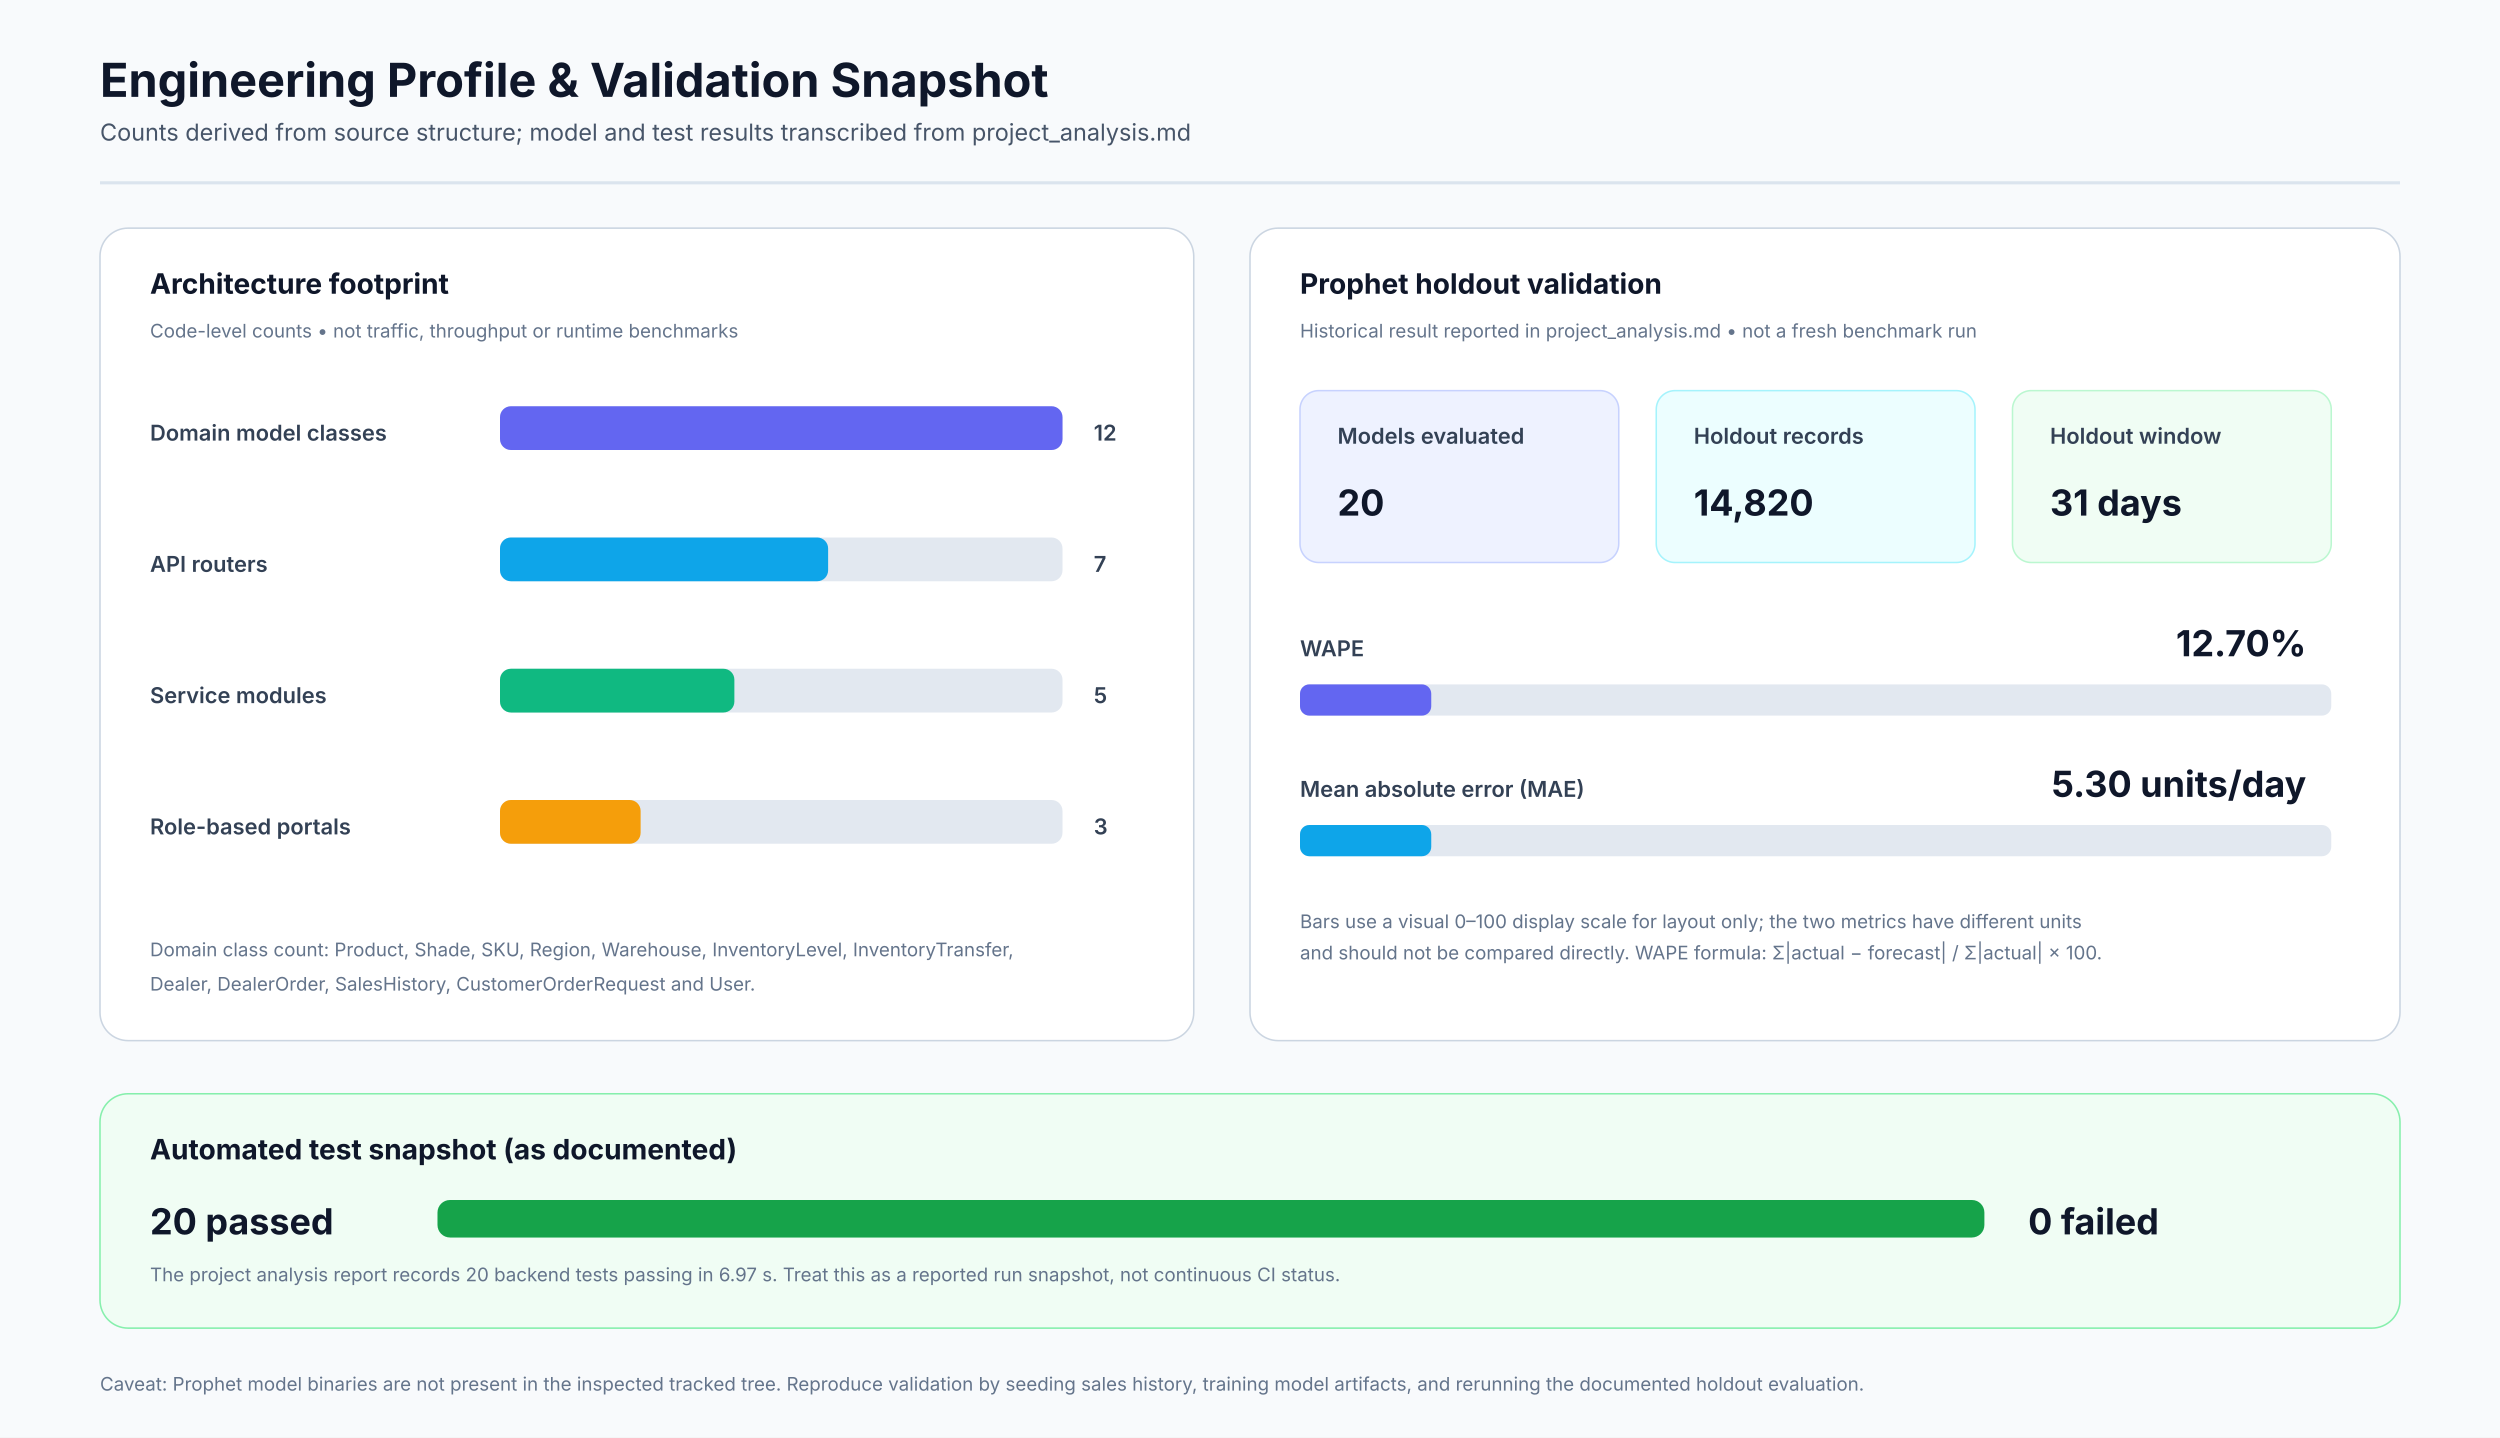
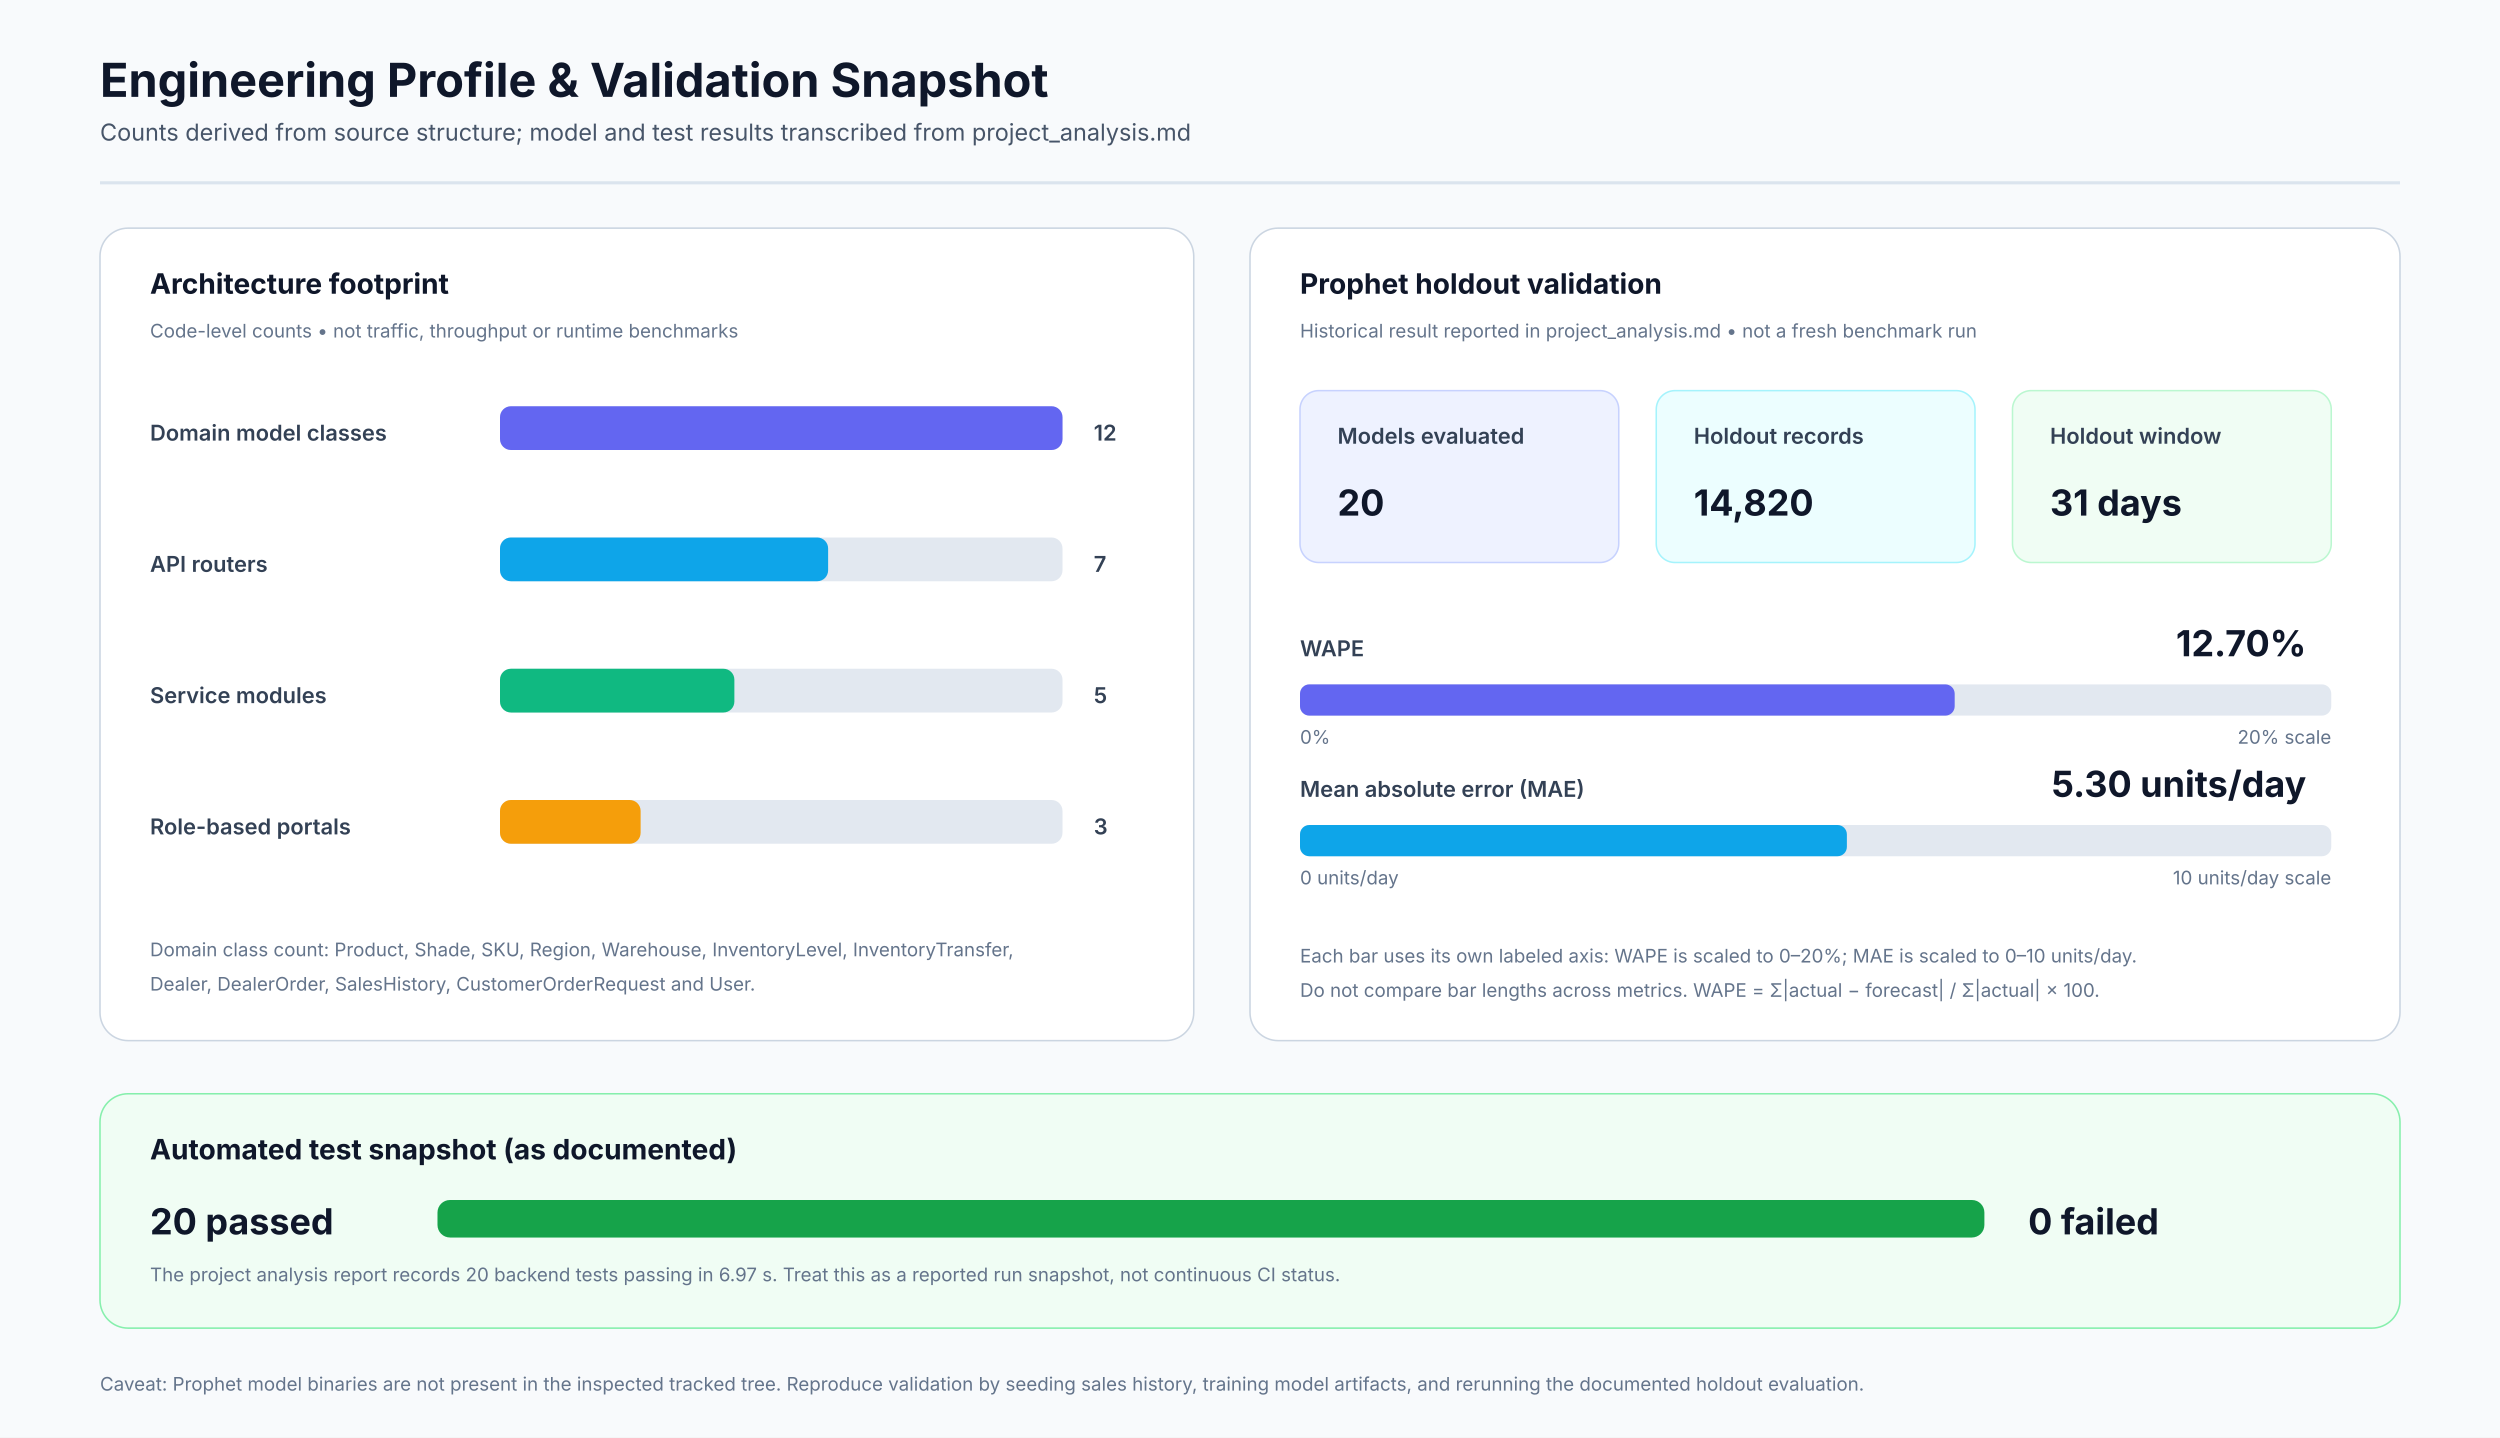
<svg xmlns="http://www.w3.org/2000/svg" width="1600" height="920" viewBox="0 0 1600 920" role="img" aria-labelledby="title desc">
  <defs>
    <style>
.h{font:700 30px Inter,Arial,sans-serif;fill:#0f172a}.sub{font:400 15px Inter,Arial,sans-serif;fill:#475569}.title{font:700 18px Inter,Arial,sans-serif;fill:#0f172a}.label{font:600 14px Inter,Arial,sans-serif;fill:#334155}.value{font:700 23px Inter,Arial,sans-serif;fill:#0f172a}.note{font:400 12px Inter,Arial,sans-serif;fill:#64748b}.barbg{fill:#e2e8f0}.bar{fill:#6366f1}
</style>
  </defs>
  <rect width="1600" height="920" fill="#f8fafc" />
  <text x="64" y="62" class="h">Engineering Profile &amp; Validation Snapshot</text>
  <text x="64" y="90" class="sub">Counts derived from source structure; model and test results transcribed from project_analysis.md</text>
  <rect x="64" y="116" width="1472" height="2" fill="#dbe4ee" />
  <rect x="64" y="146" width="700" height="520" rx="18" fill="#fff" stroke="#cbd5e1" />
  <text x="96" y="188" class="title">Architecture footprint</text>
  <text x="96" y="216" class="note">Code-level counts • not traffic, throughput or runtime benchmarks</text>
  <g>
    <text x="96" y="282" class="label">Domain model classes</text>
    <rect x="320" y="260" width="360" height="28" rx="7" class="barbg" />
    <rect x="320" y="260" width="360" height="28" rx="7" class="bar" />
    <text x="700" y="282" class="label">12</text>
    <text x="96" y="366" class="label">API routers</text>
    <rect x="320" y="344" width="360" height="28" rx="7" class="barbg" />
    <rect x="320" y="344" width="210" height="28" rx="7" fill="#0ea5e9" />
    <text x="700" y="366" class="label">7</text>
    <text x="96" y="450" class="label">Service modules</text>
    <rect x="320" y="428" width="360" height="28" rx="7" class="barbg" />
    <rect x="320" y="428" width="150" height="28" rx="7" fill="#10b981" />
    <text x="700" y="450" class="label">5</text>
    <text x="96" y="534" class="label">Role-based portals</text>
    <rect x="320" y="512" width="360" height="28" rx="7" class="barbg" />
    <rect x="320" y="512" width="90" height="28" rx="7" fill="#f59e0b" />
    <text x="700" y="534" class="label">3</text>
    <text x="96" y="612" class="note">Domain class count: Product, Shade, SKU, Region, Warehouse, InventoryLevel, InventoryTransfer,</text>
    <text x="96" y="634" class="note">Dealer, DealerOrder, SalesHistory, CustomerOrderRequest and User.</text>
  </g>
  <rect x="800" y="146" width="736" height="520" rx="18" fill="#fff" stroke="#cbd5e1" />
  <text x="832" y="188" class="title">Prophet holdout validation</text>
  <text x="832" y="216" class="note">Historical result reported in project_analysis.md • not a fresh benchmark run</text>
  <rect x="832" y="250" width="204" height="110" rx="12" fill="#eef2ff" stroke="#c7d2fe" />
  <text x="856" y="284" class="label">Models evaluated</text>
  <text x="856" y="330" class="value">20</text>
  <rect x="1060" y="250" width="204" height="110" rx="12" fill="#ecfeff" stroke="#a5f3fc" />
  <text x="1084" y="284" class="label">Holdout records</text>
  <text x="1084" y="330" class="value">14,820</text>
  <rect x="1288" y="250" width="204" height="110" rx="12" fill="#f0fdf4" stroke="#bbf7d0" />
  <text x="1312" y="284" class="label">Holdout window</text>
  <text x="1312" y="330" class="value">31 days</text>
  <text x="832" y="420" class="label">WAPE</text>
  <text x="1476" y="420" text-anchor="end" class="value">12.70%</text>
  <rect x="832" y="438" width="660" height="20" rx="6" class="barbg" />
-   <rect x="832" y="438" width="84" height="20" rx="6" fill="#6366f1" />
+   <rect x="832" y="438" width="419" height="20" rx="6" fill="#6366f1" />
+   <text x="832" y="476" class="note">0%</text>
+   <text x="1492" y="476" text-anchor="end" class="note">20% scale</text>
  <text x="832" y="510" class="label">Mean absolute error (MAE)</text>
  <text x="1476" y="510" text-anchor="end" class="value">5.30 units/day</text>
  <rect x="832" y="528" width="660" height="20" rx="6" class="barbg" />
-   <rect x="832" y="528" width="84" height="20" rx="6" fill="#0ea5e9" />
-   <text x="832" y="594" class="note">Bars use a visual 0–100 display scale for layout only; the two metrics have different units</text>
-   <text x="832" y="614" class="note">and should not be compared directly. WAPE formula: Σ|actual − forecast| / Σ|actual| × 100.</text>
+   <rect x="832" y="528" width="350" height="20" rx="6" fill="#0ea5e9" />
+   <text x="832" y="566" class="note">0 units/day</text>
+   <text x="1492" y="566" text-anchor="end" class="note">10 units/day scale</text>
+   <text x="832" y="616" class="note">Each bar uses its own labeled axis: WAPE is scaled to 0–20%; MAE is scaled to 0–10 units/day.</text>
+   <text x="832" y="638" class="note">Do not compare bar lengths across metrics. WAPE = Σ|actual − forecast| / Σ|actual| × 100.</text>
  <rect x="64" y="700" width="1472" height="150" rx="18" fill="#f0fdf4" stroke="#86efac" />
  <text x="96" y="742" class="title">Automated test snapshot (as documented)</text>
  <text x="96" y="790" class="value">20 passed</text>
  <rect x="280" y="768" width="990" height="24" rx="8" fill="#dcfce7" />
  <rect x="280" y="768" width="990" height="24" rx="8" fill="#16a34a" />
  <text x="1298" y="790" class="value">0 failed</text>
  <text x="96" y="820" class="note">The project analysis report records 20 backend tests passing in 6.97 s. Treat this as a reported run snapshot, not continuous CI status.</text>
  <text x="64" y="890" class="note">Caveat: Prophet model binaries are not present in the inspected tracked tree. Reproduce validation by seeding sales history, training model artifacts, and rerunning the documented holdout evaluation.</text>
</svg>
